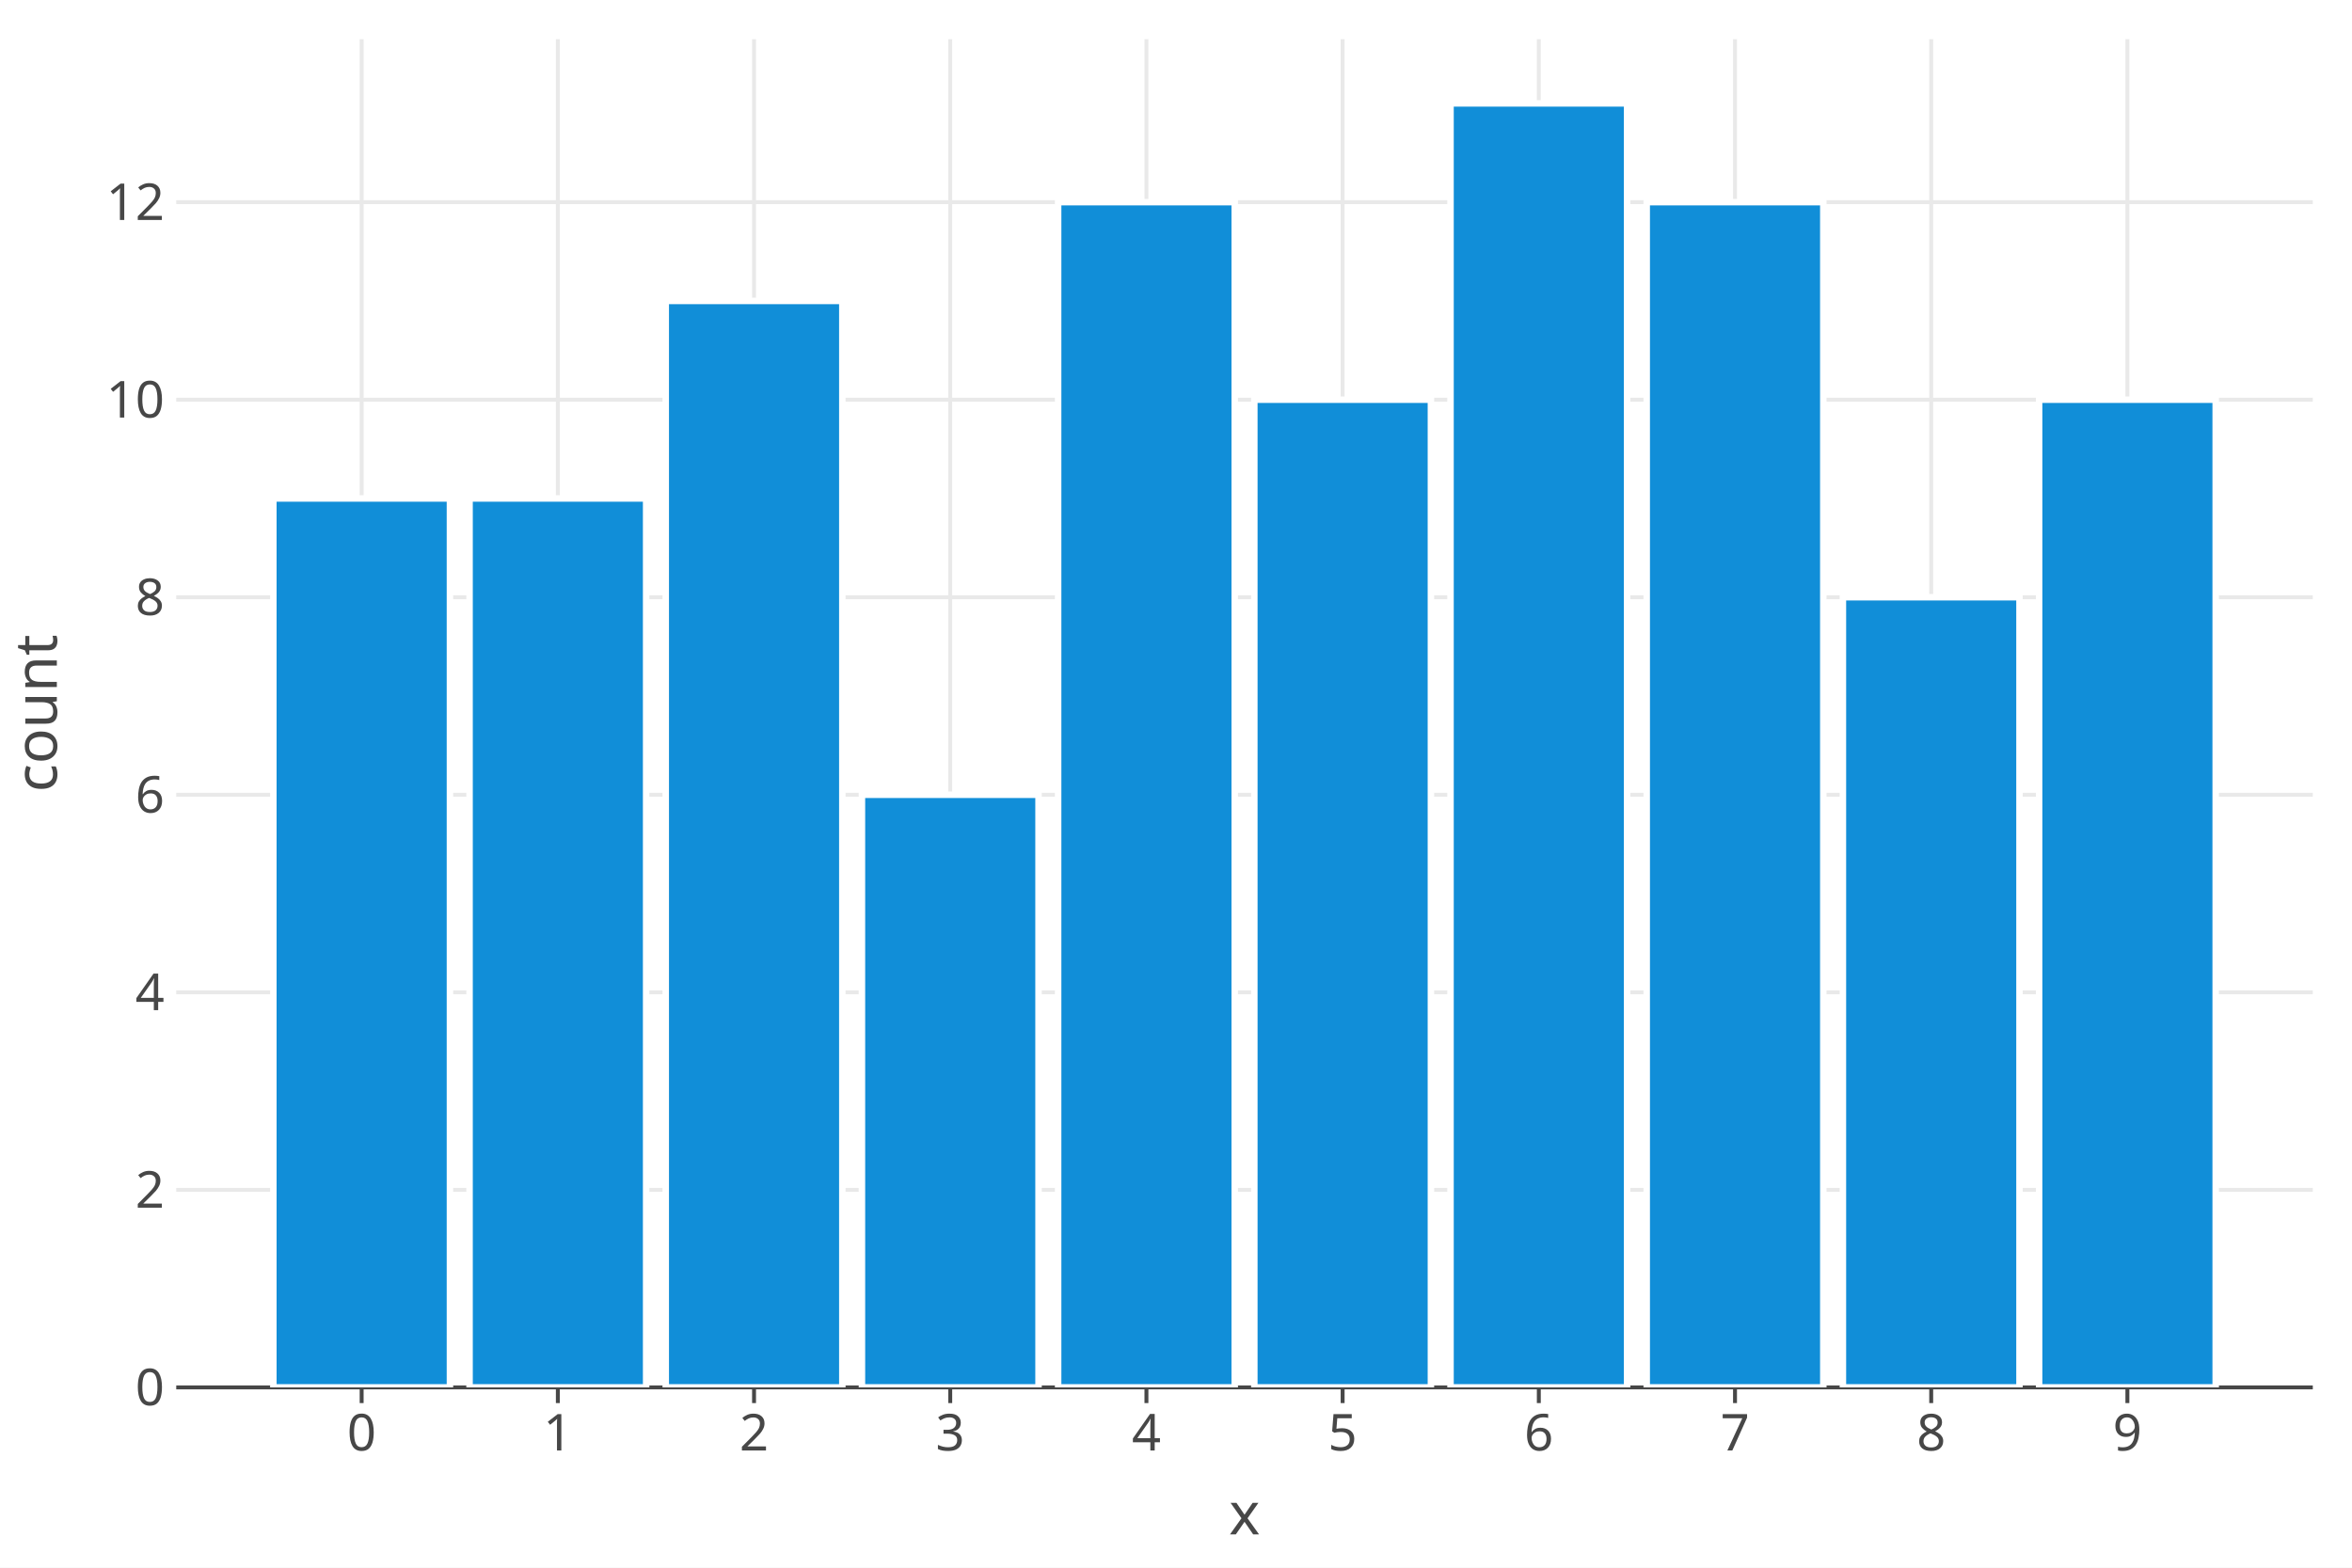
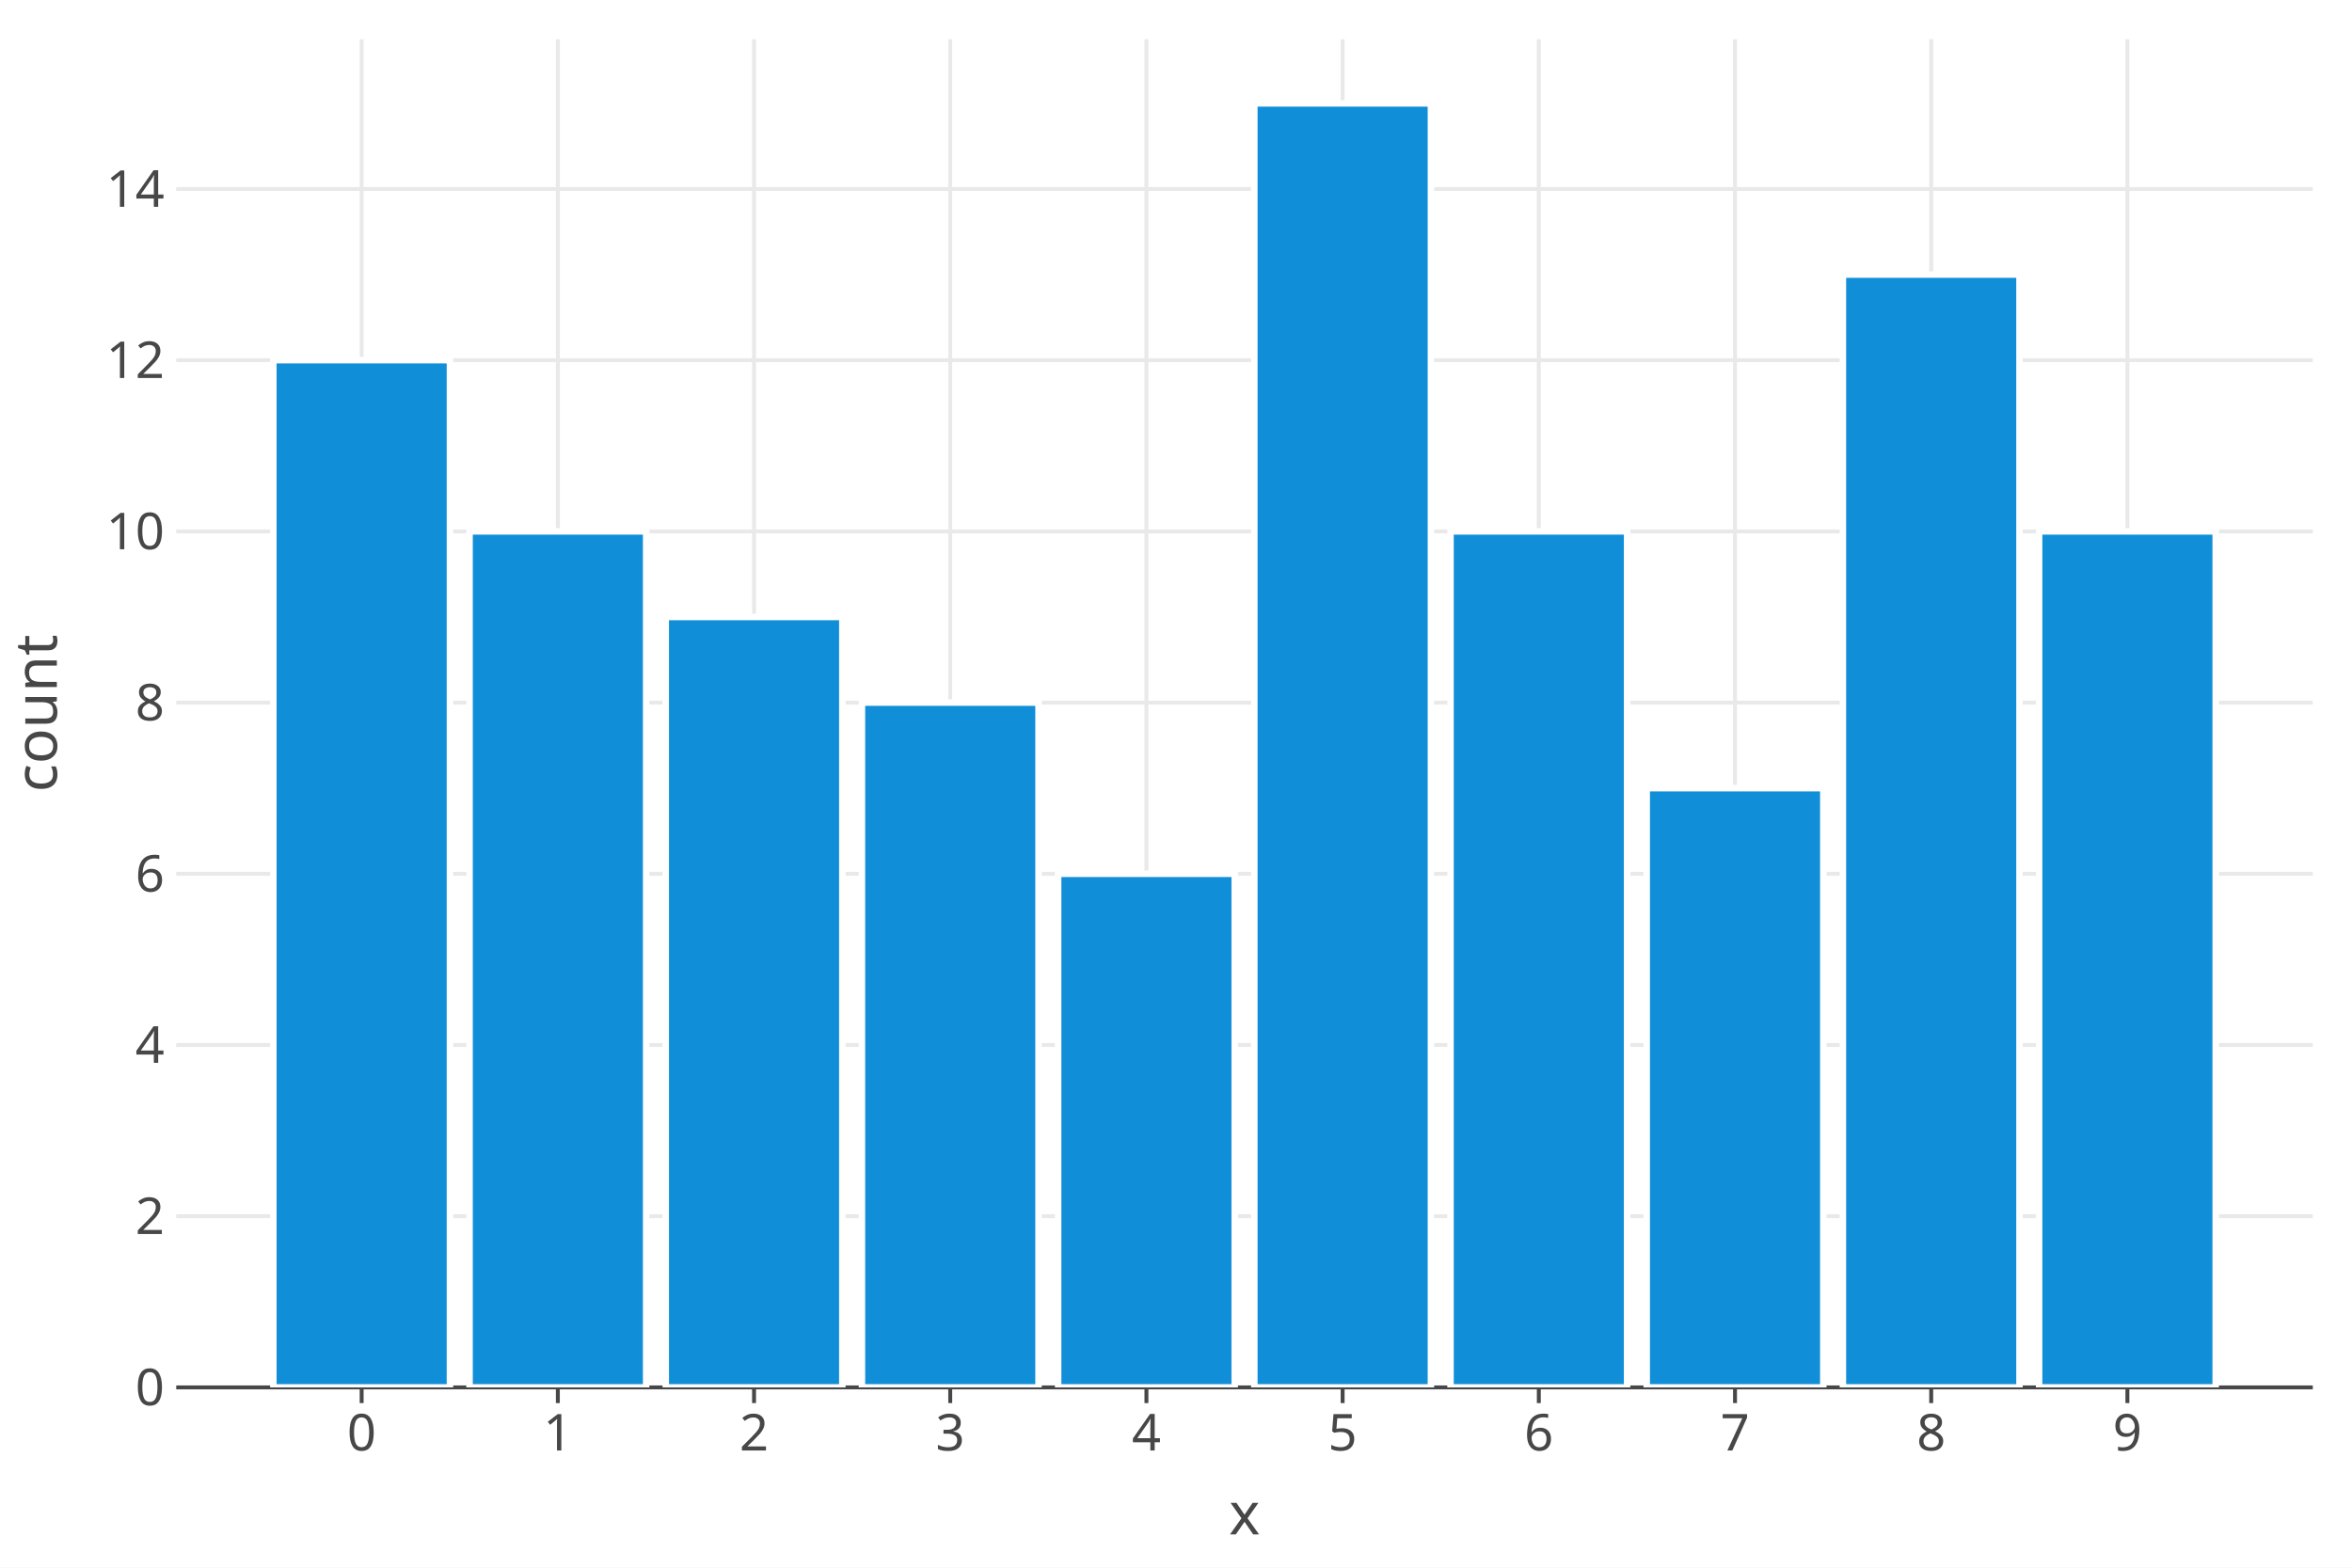
<svg xmlns="http://www.w3.org/2000/svg" class="plt-container" width="600.0" height="400.0">
  <style type="text/css">
  .plt-container {
   font-family: Lucida Grande, sans-serif;
   user-select: none;
   -webkit-user-select: none;
   -moz-user-select: none;
   -ms-user-select: none;
}
text {
   text-rendering: optimizeLegibility;
}
- #pAyfQzY .plot-title {
+ #pLGXn4s .plot-title {
   fill: #474747;
   font-family: Lucida Grande, sans-serif;
   font-size: 16.0px;
   font-weight: normal;
   font-style: normal;   
}
- #pAyfQzY .plot-subtitle {
+ #pLGXn4s .plot-subtitle {
   fill: #474747;
   font-family: Lucida Grande, sans-serif;
   font-size: 15.0px;
   font-weight: normal;
   font-style: normal;   
}
- #pAyfQzY .plot-caption {
-    fill: #474747;
-    font-family: Lucida Grande, sans-serif;
-    font-size: 13.0px;
-    font-weight: normal;
-    font-style: normal;   
- }
- #pAyfQzY .legend-title {
+ #pLGXn4s .plot-caption {
+    fill: #474747;
+    font-family: Lucida Grande, sans-serif;
+    font-size: 13.0px;
+    font-weight: normal;
+    font-style: normal;   
+ }
+ #pLGXn4s .legend-title {
   fill: #474747;
   font-family: Lucida Grande, sans-serif;
   font-size: 15.0px;
   font-weight: normal;
   font-style: normal;   
}
- #pAyfQzY .legend-item {
-    fill: #474747;
-    font-family: Lucida Grande, sans-serif;
-    font-size: 13.0px;
-    font-weight: normal;
-    font-style: normal;   
- }
- #pAyfQzY .axis-title-x {
+ #pLGXn4s .legend-item {
+    fill: #474747;
+    font-family: Lucida Grande, sans-serif;
+    font-size: 13.0px;
+    font-weight: normal;
+    font-style: normal;   
+ }
+ #pLGXn4s .axis-title-x {
   fill: #474747;
   font-family: Lucida Grande, sans-serif;
   font-size: 15.0px;
   font-weight: normal;
   font-style: normal;   
}
- #pAyfQzY .axis-text-x {
-    fill: #474747;
-    font-family: Lucida Grande, sans-serif;
-    font-size: 13.0px;
-    font-weight: normal;
-    font-style: normal;   
- }
- #duBKmwk .axis-tooltip-text-x {
+ #pLGXn4s .axis-text-x {
+    fill: #474747;
+    font-family: Lucida Grande, sans-serif;
+    font-size: 13.0px;
+    font-weight: normal;
+    font-style: normal;   
+ }
+ #dvGvA7o .axis-tooltip-text-x {
   fill: #ffffff;
   font-family: Lucida Grande, sans-serif;
   font-size: 13.0px;
   font-weight: normal;
   font-style: normal;   
}
- #pAyfQzY .axis-title-y {
+ #pLGXn4s .axis-title-y {
   fill: #474747;
   font-family: Lucida Grande, sans-serif;
   font-size: 15.0px;
   font-weight: normal;
   font-style: normal;   
}
- #pAyfQzY .axis-text-y {
-    fill: #474747;
-    font-family: Lucida Grande, sans-serif;
-    font-size: 13.0px;
-    font-weight: normal;
-    font-style: normal;   
- }
- #duBKmwk .axis-tooltip-text-y {
+ #pLGXn4s .axis-text-y {
+    fill: #474747;
+    font-family: Lucida Grande, sans-serif;
+    font-size: 13.0px;
+    font-weight: normal;
+    font-style: normal;   
+ }
+ #dvGvA7o .axis-tooltip-text-y {
   fill: #ffffff;
   font-family: Lucida Grande, sans-serif;
   font-size: 13.0px;
   font-weight: normal;
   font-style: normal;   
}
- #pAyfQzY .facet-strip-text-x {
-    fill: #474747;
-    font-family: Lucida Grande, sans-serif;
-    font-size: 13.0px;
-    font-weight: normal;
-    font-style: normal;   
- }
- #pAyfQzY .facet-strip-text-y {
-    fill: #474747;
-    font-family: Lucida Grande, sans-serif;
-    font-size: 13.0px;
-    font-weight: normal;
-    font-style: normal;   
- }
- #duBKmwk .tooltip-text {
-    fill: #474747;
-    font-family: Lucida Grande, sans-serif;
-    font-size: 13.0px;
-    font-weight: normal;
-    font-style: normal;   
- }
- #duBKmwk .tooltip-title {
+ #pLGXn4s .facet-strip-text-x {
+    fill: #474747;
+    font-family: Lucida Grande, sans-serif;
+    font-size: 13.0px;
+    font-weight: normal;
+    font-style: normal;   
+ }
+ #pLGXn4s .facet-strip-text-y {
+    fill: #474747;
+    font-family: Lucida Grande, sans-serif;
+    font-size: 13.0px;
+    font-weight: normal;
+    font-style: normal;   
+ }
+ #dvGvA7o .tooltip-text {
+    fill: #474747;
+    font-family: Lucida Grande, sans-serif;
+    font-size: 13.0px;
+    font-weight: normal;
+    font-style: normal;   
+ }
+ #dvGvA7o .tooltip-title {
   fill: #474747;
   font-family: Lucida Grande, sans-serif;
   font-size: 13.0px;
   font-weight: bold;
   font-style: normal;   
}
- #duBKmwk .tooltip-label {
+ #dvGvA7o .tooltip-label {
   fill: #474747;
   font-family: Lucida Grande, sans-serif;
   font-size: 13.0px;
   font-weight: bold;
   font-style: normal;   
}

  </style>
-   <g id="pAyfQzY">
+   <g id="pLGXn4s">
    <path fill-rule="evenodd" fill="rgb(255,255,255)" fill-opacity="1.0" d="M0.0 0.0 L0.0 400.0 L600.0 400.0 L600.0 0.0 Z">
    </path>
    <g transform="translate(23.0 10.0 ) ">
      <g transform="translate(21.96121 0.0 ) ">
        <line x1="47.297" y1="344.0" x2="47.297" y2="0.0" stroke="rgb(233,233,233)" stroke-opacity="1.0" stroke-width="1.0" fill="none">
        </line>
        <line x1="97.346" y1="344.0" x2="97.346" y2="0.0" stroke="rgb(233,233,233)" stroke-opacity="1.0" stroke-width="1.0" fill="none">
        </line>
        <line x1="147.396" y1="344.0" x2="147.396" y2="0.0" stroke="rgb(233,233,233)" stroke-opacity="1.0" stroke-width="1.0" fill="none">
        </line>
        <line x1="197.445" y1="344.0" x2="197.445" y2="0.0" stroke="rgb(233,233,233)" stroke-opacity="1.0" stroke-width="1.0" fill="none">
        </line>
        <line x1="247.495" y1="344.0" x2="247.495" y2="0.0" stroke="rgb(233,233,233)" stroke-opacity="1.0" stroke-width="1.0" fill="none">
        </line>
        <line x1="297.544" y1="344.0" x2="297.544" y2="0.0" stroke="rgb(233,233,233)" stroke-opacity="1.0" stroke-width="1.0" fill="none">
        </line>
        <line x1="347.594" y1="344.0" x2="347.594" y2="0.0" stroke="rgb(233,233,233)" stroke-opacity="1.0" stroke-width="1.0" fill="none">
        </line>
        <line x1="397.643" y1="344.0" x2="397.643" y2="0.0" stroke="rgb(233,233,233)" stroke-opacity="1.0" stroke-width="1.0" fill="none">
        </line>
        <line x1="447.693" y1="344.0" x2="447.693" y2="0.0" stroke="rgb(233,233,233)" stroke-opacity="1.0" stroke-width="1.0" fill="none">
        </line>
        <line x1="497.742" y1="344.0" x2="497.742" y2="0.0" stroke="rgb(233,233,233)" stroke-opacity="1.0" stroke-width="1.0" fill="none">
        </line>
      </g>
      <g transform="translate(21.96121 344.0 ) ">
        <g transform="translate(47.29675 0.0 ) ">
          <line stroke-width="1.0" stroke="rgb(71,71,71)" stroke-opacity="1.0" x2="0.0" y2="4.0">
          </line>
          <g transform="translate(0.0 7.0 ) ">
            <text class="axis-text-x" text-anchor="middle" dy="0.7em">
              <tspan>0</tspan>
            </text>
          </g>
        </g>
        <g transform="translate(97.34623 0.0 ) ">
          <line stroke-width="1.0" stroke="rgb(71,71,71)" stroke-opacity="1.0" x2="0.0" y2="4.0">
          </line>
          <g transform="translate(0.0 7.0 ) ">
            <text class="axis-text-x" text-anchor="middle" dy="0.7em">
              <tspan>1</tspan>
            </text>
          </g>
        </g>
        <g transform="translate(147.3957 0.0 ) ">
          <line stroke-width="1.0" stroke="rgb(71,71,71)" stroke-opacity="1.0" x2="0.0" y2="4.0">
          </line>
          <g transform="translate(0.0 7.0 ) ">
            <text class="axis-text-x" text-anchor="middle" dy="0.7em">
              <tspan>2</tspan>
            </text>
          </g>
        </g>
        <g transform="translate(197.4452 0.0 ) ">
          <line stroke-width="1.0" stroke="rgb(71,71,71)" stroke-opacity="1.0" x2="0.0" y2="4.0">
          </line>
          <g transform="translate(0.0 7.0 ) ">
            <text class="axis-text-x" text-anchor="middle" dy="0.7em">
              <tspan>3</tspan>
            </text>
          </g>
        </g>
        <g transform="translate(247.4947 0.0 ) ">
          <line stroke-width="1.0" stroke="rgb(71,71,71)" stroke-opacity="1.0" x2="0.0" y2="4.0">
          </line>
          <g transform="translate(0.0 7.0 ) ">
            <text class="axis-text-x" text-anchor="middle" dy="0.7em">
              <tspan>4</tspan>
            </text>
          </g>
        </g>
        <g transform="translate(297.5441 0.0 ) ">
          <line stroke-width="1.0" stroke="rgb(71,71,71)" stroke-opacity="1.0" x2="0.0" y2="4.0">
          </line>
          <g transform="translate(0.0 7.0 ) ">
            <text class="axis-text-x" text-anchor="middle" dy="0.7em">
              <tspan>5</tspan>
            </text>
          </g>
        </g>
        <g transform="translate(347.5936 0.0 ) ">
          <line stroke-width="1.0" stroke="rgb(71,71,71)" stroke-opacity="1.0" x2="0.0" y2="4.0">
          </line>
          <g transform="translate(0.0 7.0 ) ">
            <text class="axis-text-x" text-anchor="middle" dy="0.7em">
              <tspan>6</tspan>
            </text>
          </g>
        </g>
        <g transform="translate(397.6431 0.0 ) ">
          <line stroke-width="1.0" stroke="rgb(71,71,71)" stroke-opacity="1.0" x2="0.0" y2="4.0">
          </line>
          <g transform="translate(0.0 7.0 ) ">
            <text class="axis-text-x" text-anchor="middle" dy="0.7em">
              <tspan>7</tspan>
            </text>
          </g>
        </g>
        <g transform="translate(447.6926 0.0 ) ">
          <line stroke-width="1.0" stroke="rgb(71,71,71)" stroke-opacity="1.0" x2="0.0" y2="4.0">
          </line>
          <g transform="translate(0.0 7.0 ) ">
            <text class="axis-text-x" text-anchor="middle" dy="0.7em">
              <tspan>8</tspan>
            </text>
          </g>
        </g>
        <g transform="translate(497.742 0.0 ) ">
          <line stroke-width="1.0" stroke="rgb(71,71,71)" stroke-opacity="1.0" x2="0.0" y2="4.0">
          </line>
          <g transform="translate(0.0 7.0 ) ">
            <text class="axis-text-x" text-anchor="middle" dy="0.7em">
              <tspan>9</tspan>
            </text>
          </g>
        </g>
        <line x1="0.0" y1="0.0" x2="545.039" y2="0.0" stroke-width="1.0" stroke="rgb(71,71,71)" stroke-opacity="1.0">
        </line>
      </g>
      <g transform="translate(21.96121 0.0 ) ">
-         <line x1="0.0" y1="293.597" x2="545.039" y2="293.597" stroke="rgb(233,233,233)" stroke-opacity="1.0" stroke-width="1.0" fill="none">
-         </line>
-         <line x1="0.0" y1="243.194" x2="545.039" y2="243.194" stroke="rgb(233,233,233)" stroke-opacity="1.0" stroke-width="1.0" fill="none">
-         </line>
-         <line x1="0.0" y1="192.791" x2="545.039" y2="192.791" stroke="rgb(233,233,233)" stroke-opacity="1.0" stroke-width="1.0" fill="none">
-         </line>
-         <line x1="0.0" y1="142.388" x2="545.039" y2="142.388" stroke="rgb(233,233,233)" stroke-opacity="1.0" stroke-width="1.0" fill="none">
-         </line>
-         <line x1="0.0" y1="91.985" x2="545.039" y2="91.985" stroke="rgb(233,233,233)" stroke-opacity="1.0" stroke-width="1.0" fill="none">
-         </line>
-         <line x1="0.0" y1="41.582" x2="545.039" y2="41.582" stroke="rgb(233,233,233)" stroke-opacity="1.0" stroke-width="1.0" fill="none">
+         <line x1="0.0" y1="300.317" x2="545.039" y2="300.317" stroke="rgb(233,233,233)" stroke-opacity="1.0" stroke-width="1.0" fill="none">
+         </line>
+         <line x1="0.0" y1="256.635" x2="545.039" y2="256.635" stroke="rgb(233,233,233)" stroke-opacity="1.0" stroke-width="1.0" fill="none">
+         </line>
+         <line x1="0.0" y1="212.952" x2="545.039" y2="212.952" stroke="rgb(233,233,233)" stroke-opacity="1.0" stroke-width="1.0" fill="none">
+         </line>
+         <line x1="0.0" y1="169.27" x2="545.039" y2="169.27" stroke="rgb(233,233,233)" stroke-opacity="1.0" stroke-width="1.0" fill="none">
+         </line>
+         <line x1="0.0" y1="125.587" x2="545.039" y2="125.587" stroke="rgb(233,233,233)" stroke-opacity="1.0" stroke-width="1.0" fill="none">
+         </line>
+         <line x1="0.0" y1="81.905" x2="545.039" y2="81.905" stroke="rgb(233,233,233)" stroke-opacity="1.0" stroke-width="1.0" fill="none">
+         </line>
+         <line x1="0.0" y1="38.222" x2="545.039" y2="38.222" stroke="rgb(233,233,233)" stroke-opacity="1.0" stroke-width="1.0" fill="none">
        </line>
      </g>
      <g transform="translate(21.96121 0.0 ) ">
        <g transform="translate(0.0 344.0 ) ">
          <g transform="translate(-3.0 0.0 ) ">
            <text class="axis-text-y" text-anchor="end" dy="0.35em">
              <tspan>0</tspan>
            </text>
          </g>
        </g>
-         <g transform="translate(0.0 293.5971 ) ">
+         <g transform="translate(0.0 300.3175 ) ">
          <g transform="translate(-3.0 0.0 ) ">
            <text class="axis-text-y" text-anchor="end" dy="0.35em">
              <tspan>2</tspan>
            </text>
          </g>
        </g>
-         <g transform="translate(0.0 243.1941 ) ">
+         <g transform="translate(0.0 256.6349 ) ">
          <g transform="translate(-3.0 0.0 ) ">
            <text class="axis-text-y" text-anchor="end" dy="0.35em">
              <tspan>4</tspan>
            </text>
          </g>
        </g>
-         <g transform="translate(0.0 192.7912 ) ">
+         <g transform="translate(0.0 212.9524 ) ">
          <g transform="translate(-3.0 0.0 ) ">
            <text class="axis-text-y" text-anchor="end" dy="0.35em">
              <tspan>6</tspan>
            </text>
          </g>
        </g>
-         <g transform="translate(0.0 142.3883 ) ">
+         <g transform="translate(0.0 169.2698 ) ">
          <g transform="translate(-3.0 0.0 ) ">
            <text class="axis-text-y" text-anchor="end" dy="0.35em">
              <tspan>8</tspan>
            </text>
          </g>
        </g>
-         <g transform="translate(0.0 91.98535 ) ">
+         <g transform="translate(0.0 125.5873 ) ">
          <g transform="translate(-3.0 0.0 ) ">
            <text class="axis-text-y" text-anchor="end" dy="0.35em">
              <tspan>10</tspan>
            </text>
          </g>
        </g>
-         <g transform="translate(0.0 41.58242 ) ">
+         <g transform="translate(0.0 81.90476 ) ">
          <g transform="translate(-3.0 0.0 ) ">
            <text class="axis-text-y" text-anchor="end" dy="0.35em">
              <tspan>12</tspan>
            </text>
          </g>
        </g>
-       </g>
-       <g transform="translate(21.96121 0.0 ) " clip-path="url(#cWBGGCy)" clip-bounds-jfx="[rect (0.0, 0.0), (545.039, 344.0)]">
+         <g transform="translate(0.0 38.22222 ) ">
+           <g transform="translate(-3.0 0.0 ) ">
+             <text class="axis-text-y" text-anchor="end" dy="0.35em">
+               <tspan>14</tspan>
+             </text>
+           </g>
+         </g>
+       </g>
+       <g transform="translate(21.96121 0.0 ) " clip-path="url(#cWXhu6Q)" clip-bounds-jfx="[rect (0.0, 0.0), (545.039, 344.0)]">
        <defs>
-           <clipPath id="cWBGGCy">
+           <clipPath id="cWXhu6Q">
            <rect x="0.0" y="0.0" width="545.039" height="344.0">
            </rect>
          </clipPath>
        </defs>
-         <rect x="24.774" y="117.187" height="226.813" width="45.045" stroke="rgb(255,255,255)" stroke-opacity="1.0" fill="rgb(17,142,216)" fill-opacity="1.0" stroke-width="1.65">
-         </rect>
-         <rect x="174.923" y="192.791" height="151.209" width="45.045" stroke="rgb(255,255,255)" stroke-opacity="1.0" fill="rgb(17,142,216)" fill-opacity="1.0" stroke-width="1.65">
-         </rect>
-         <rect x="475.22" y="91.985" height="252.015" width="45.045" stroke="rgb(255,255,255)" stroke-opacity="1.0" fill="rgb(17,142,216)" fill-opacity="1.0" stroke-width="1.65">
-         </rect>
-         <rect x="74.824" y="117.187" height="226.813" width="45.045" stroke="rgb(255,255,255)" stroke-opacity="1.0" fill="rgb(17,142,216)" fill-opacity="1.0" stroke-width="1.65">
-         </rect>
-         <rect x="425.17" y="142.388" height="201.612" width="45.045" stroke="rgb(255,255,255)" stroke-opacity="1.0" fill="rgb(17,142,216)" fill-opacity="1.0" stroke-width="1.65">
-         </rect>
-         <rect x="224.972" y="41.582" height="302.418" width="45.045" stroke="rgb(255,255,255)" stroke-opacity="1.0" fill="rgb(17,142,216)" fill-opacity="1.0" stroke-width="1.65">
-         </rect>
-         <rect x="124.873" y="66.784" height="277.216" width="45.045" stroke="rgb(255,255,255)" stroke-opacity="1.0" fill="rgb(17,142,216)" fill-opacity="1.0" stroke-width="1.65">
-         </rect>
-         <rect x="375.121" y="41.582" height="302.418" width="45.045" stroke="rgb(255,255,255)" stroke-opacity="1.0" fill="rgb(17,142,216)" fill-opacity="1.0" stroke-width="1.65">
-         </rect>
-         <rect x="325.071" y="16.381" height="327.619" width="45.045" stroke="rgb(255,255,255)" stroke-opacity="1.0" fill="rgb(17,142,216)" fill-opacity="1.0" stroke-width="1.65">
-         </rect>
-         <rect x="275.022" y="91.985" height="252.015" width="45.045" stroke="rgb(255,255,255)" stroke-opacity="1.0" fill="rgb(17,142,216)" fill-opacity="1.0" stroke-width="1.65">
+         <rect x="174.923" y="169.27" height="174.73" width="45.045" stroke="rgb(255,255,255)" stroke-opacity="1.0" fill="rgb(17,142,216)" fill-opacity="1.0" stroke-width="1.65">
+         </rect>
+         <rect x="24.774" y="81.905" height="262.095" width="45.045" stroke="rgb(255,255,255)" stroke-opacity="1.0" fill="rgb(17,142,216)" fill-opacity="1.0" stroke-width="1.65">
+         </rect>
+         <rect x="224.972" y="212.952" height="131.048" width="45.045" stroke="rgb(255,255,255)" stroke-opacity="1.0" fill="rgb(17,142,216)" fill-opacity="1.0" stroke-width="1.65">
+         </rect>
+         <rect x="74.824" y="125.587" height="218.413" width="45.045" stroke="rgb(255,255,255)" stroke-opacity="1.0" fill="rgb(17,142,216)" fill-opacity="1.0" stroke-width="1.65">
+         </rect>
+         <rect x="325.071" y="125.587" height="218.413" width="45.045" stroke="rgb(255,255,255)" stroke-opacity="1.0" fill="rgb(17,142,216)" fill-opacity="1.0" stroke-width="1.65">
+         </rect>
+         <rect x="124.873" y="147.429" height="196.571" width="45.045" stroke="rgb(255,255,255)" stroke-opacity="1.0" fill="rgb(17,142,216)" fill-opacity="1.0" stroke-width="1.65">
+         </rect>
+         <rect x="275.022" y="16.381" height="327.619" width="45.045" stroke="rgb(255,255,255)" stroke-opacity="1.0" fill="rgb(17,142,216)" fill-opacity="1.0" stroke-width="1.65">
+         </rect>
+         <rect x="375.121" y="191.111" height="152.889" width="45.045" stroke="rgb(255,255,255)" stroke-opacity="1.0" fill="rgb(17,142,216)" fill-opacity="1.0" stroke-width="1.65">
+         </rect>
+         <rect x="425.17" y="60.063" height="283.937" width="45.045" stroke="rgb(255,255,255)" stroke-opacity="1.0" fill="rgb(17,142,216)" fill-opacity="1.0" stroke-width="1.65">
+         </rect>
+         <rect x="475.22" y="125.587" height="218.413" width="45.045" stroke="rgb(255,255,255)" stroke-opacity="1.0" fill="rgb(17,142,216)" fill-opacity="1.0" stroke-width="1.65">
        </rect>
      </g>
    </g>
    <g transform="translate(14.5 182.0 ) rotate(-90.0 ) ">
      <text class="axis-title-y" y="0.0" text-anchor="middle">
        <tspan>count</tspan>
      </text>
    </g>
    <g transform="translate(317.4806 391.5 ) ">
      <text class="axis-title-x" y="0.0" text-anchor="middle">
        <tspan>x</tspan>
      </text>
    </g>
    <path fill="rgb(0,0,0)" fill-opacity="0.0" stroke="rgb(71,71,71)" stroke-opacity="1.0" stroke-width="0.0" d="M0.0 0.0 L0.0 400.0 L600.0 400.0 L600.0 0.0 Z">
    </path>
  </g>
-   <g id="duBKmwk">
+   <g id="dvGvA7o">
  </g>
</svg>
